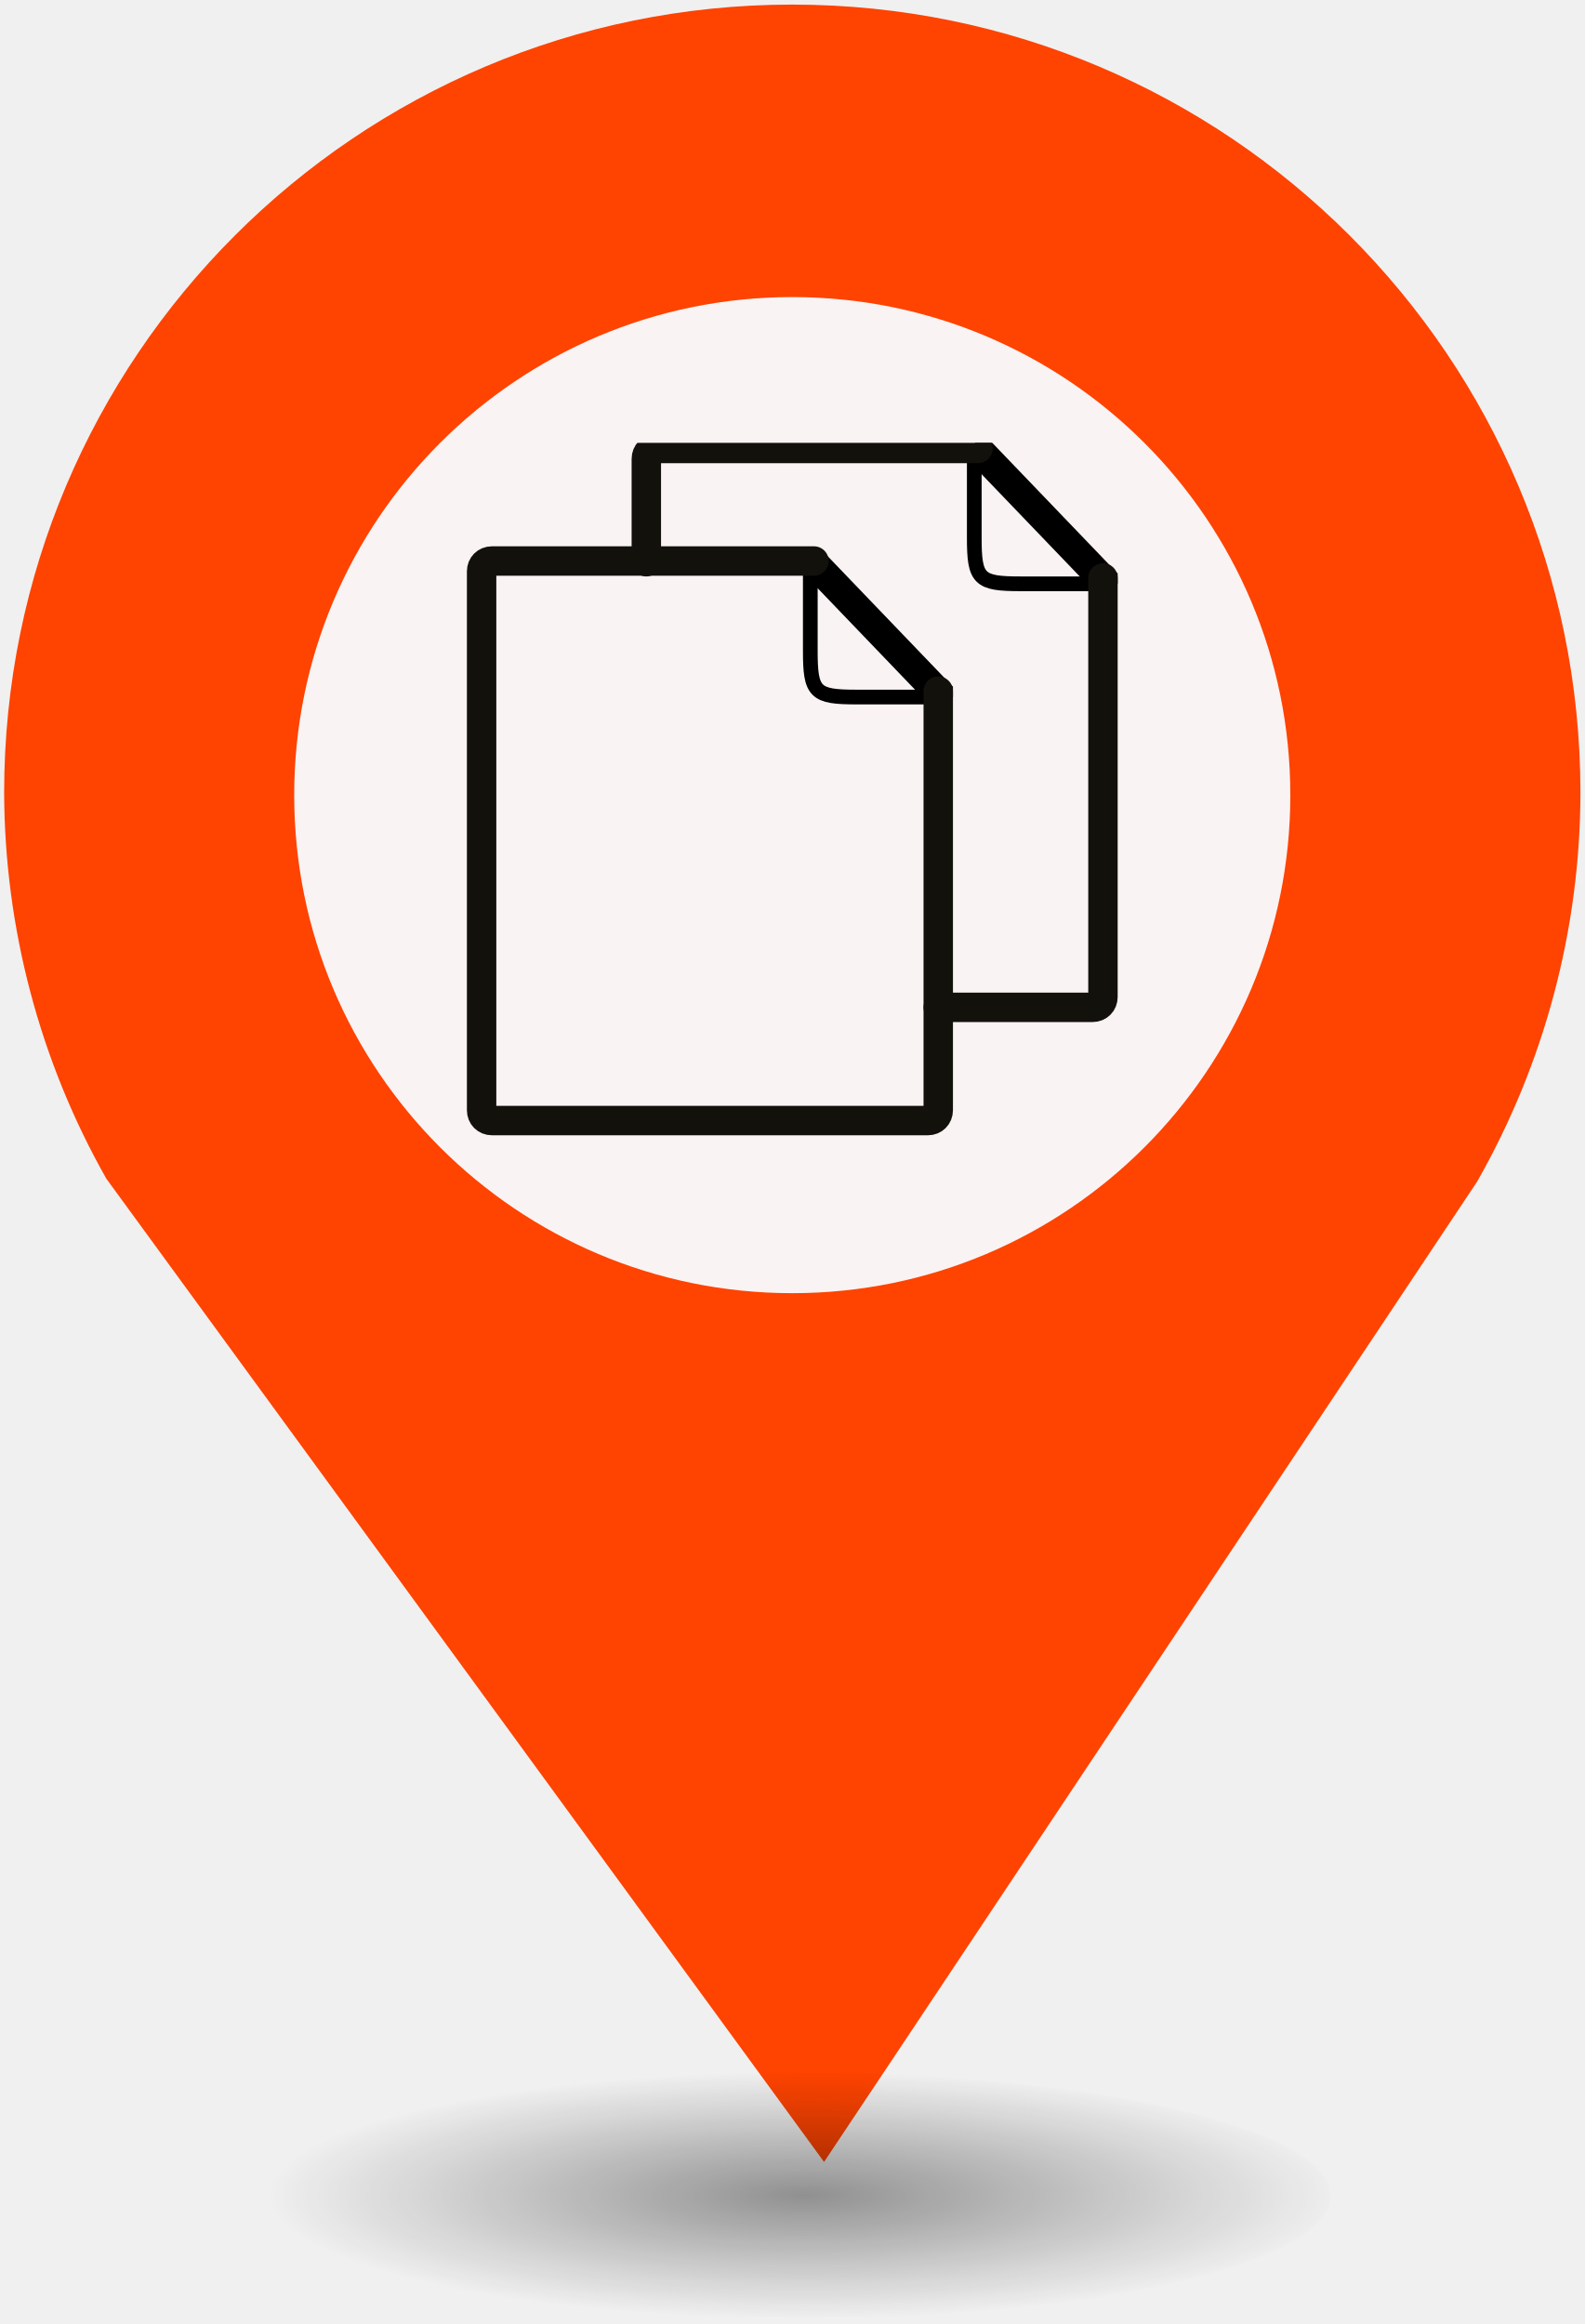
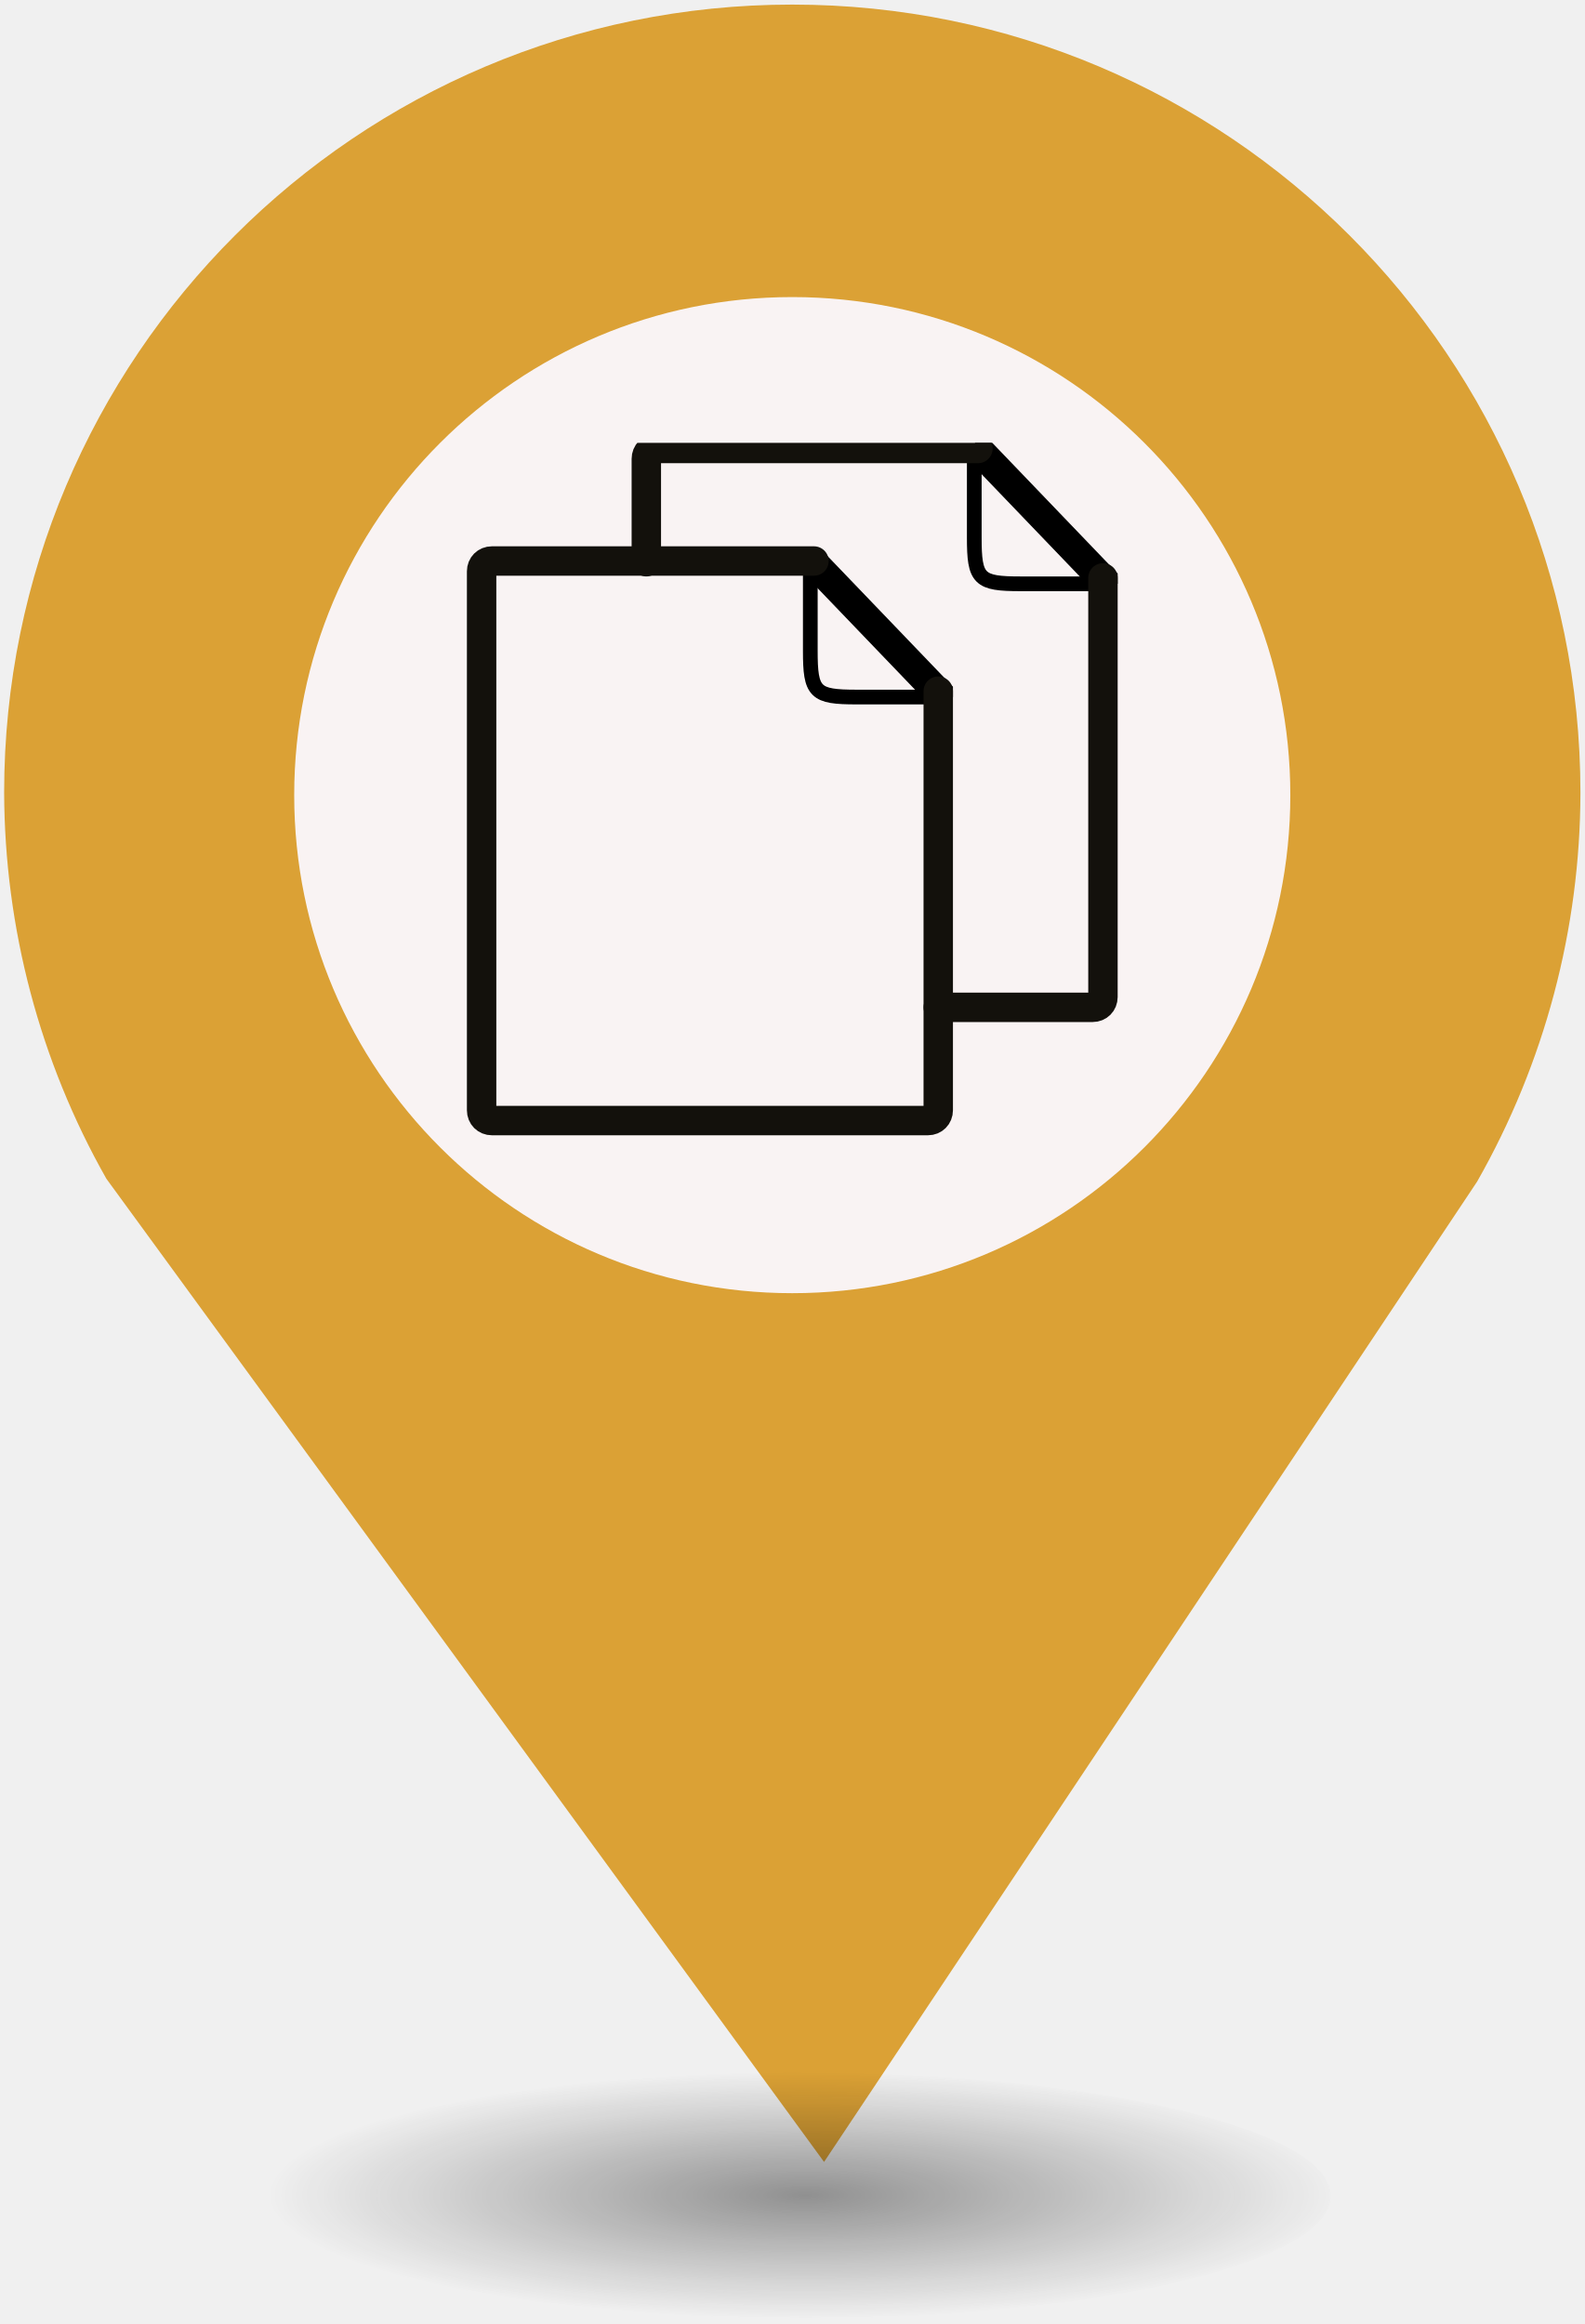
<svg xmlns="http://www.w3.org/2000/svg" height="44px" width="30px" version="1.1" viewBox="0 0 29.989 43.988" id="svg16">
  <defs id="defs7">
    <radialGradient id="a" gradientUnits="userSpaceOnUse" cy="127.6" cx="-42.75" gradientTransform="matrix(4.274964,0,0,0.98163,197.9983,-82.0888)" r="2.384">
      <stop stop-color="#010101" offset="0" id="stop2" />
      <stop stop-opacity="0" stop-color="#090909" offset="1" id="stop4" />
    </radialGradient>
  </defs>
  <g id="g26" transform="translate(-2.0760358e-7,-1.618116)">
-     <path style="fill:#FF4300;stroke-width:4.275" id="path9" d="m 14.994,1.705 c -8.239,0 -14.917,6.678 -14.917,14.917 0.009,2.562 0.673,5.079 1.935,7.307 L 15.596,42.539 27.956,23.984 c 1.278,-2.244 1.952,-4.78 1.956,-7.362 C 29.911,8.383 23.233,1.705 14.994,1.705 Z" />
+     <path style="fill:#dba135;stroke-width:4.275" id="path9" d="m 14.994,1.705 c -8.239,0 -14.917,6.678 -14.917,14.917 0.009,2.562 0.673,5.079 1.935,7.307 L 15.596,42.539 27.956,23.984 c 1.278,-2.244 1.952,-4.78 1.956,-7.362 C 29.911,8.383 23.233,1.705 14.994,1.705 Z" />
    <circle style="fill:#f9f3f3;stroke-width:4.275" id="circle11" r="9.427" cx="14.994" cy="16.668" />
    <ellipse style="opacity:0.4;fill:url(#a);stroke-width:4.275" id="ellipse13" cx="14.994" cy="43.18" ry="2.339" rx="10.193" />
    <rect style="fill:none;stroke-width:4.275" x="8.259" y="9.828" width="13.472" height="13.369" ry="0" rx="0" id="replace" />
    <svg version="1.1" x="8.5" y="10" viewBox="0 0 100 100" xml:space="preserve" id="svg22" width="100" height="100">
      <defs id="defs26" />
      <style type="text/css" id="style2">
	.st0{fill:none;stroke:#2B2523;stroke-width:2;stroke-miterlimit:10;}
	.st1{fill:none;stroke:#13110C;stroke-width:4;stroke-linecap:round;stroke-linejoin:round;stroke-miterlimit:10;}
	.st2{fill:none;stroke:#000000;stroke-width:4;stroke-miterlimit:10;}
	.st3{fill:#FFFFFF;stroke:#000000;stroke-width:4;stroke-miterlimit:10;}
	.st4{fill:none;stroke:#13110C;stroke-width:2;stroke-linecap:round;stroke-linejoin:round;stroke-miterlimit:10;}
	.st5{fill:none;stroke:#000000;stroke-width:2;stroke-miterlimit:10;}
	.st6{fill:#FFFFFF;}
	.st7{fill:none;stroke:#13110C;stroke-width:2;stroke-linecap:square;stroke-miterlimit:10;}
	.st8{fill:none;stroke:#2B2523;stroke-width:4;stroke-linecap:round;stroke-linejoin:round;stroke-miterlimit:10;}
	.st9{fill:none;stroke:#2B2523;stroke-width:2;stroke-linejoin:round;stroke-miterlimit:10;}
	.st10{fill:#010202;}
	.st11{fill:#13110C;}
	.st12{fill:none;stroke:#13110C;stroke-miterlimit:10;}
	.st13{fill:none;stroke:#13110C;stroke-linecap:square;stroke-miterlimit:10;}
	.st14{fill:none;stroke:#13110C;stroke-width:4;stroke-linecap:round;stroke-linejoin:round;stroke-miterlimit:5;}
	.st15{fill:none;stroke:#13110C;stroke-width:2;stroke-linecap:round;stroke-linejoin:round;stroke-miterlimit:5;}
	.st16{fill:none;stroke:#13110C;stroke-width:2;stroke-miterlimit:10;}
	.st17{fill:#2B2523;}
	.st18{fill:#FFFFFF;stroke:#000000;stroke-width:2;stroke-miterlimit:10;}
	.st19{fill:none;stroke:#2B2523;stroke-width:4;stroke-linejoin:round;stroke-miterlimit:10;}
</style>
      <g id="g37" transform="matrix(0.1391755,0,0,0.1391755,-0.1511693,3.099612)">
        <polyline transform="translate(0,-25)" style="fill:none;stroke:#000000;stroke-width:4;stroke-miterlimit:10" id="polyline4" points="50.2,19.3 50.9,19.3 67.6,36.7 67.6,37.3 " class="st2" />
        <path style="fill:none;stroke:#000000;stroke-width:2;stroke-miterlimit:10" id="path6" d="M 67.6,12.3 H 56.5 C 50.8,12.3 50.2,11.7 50.2,6 V -5.7" class="st5" />
        <path style="fill:none;stroke:#13110c;stroke-width:4;stroke-linecap:round;stroke-linejoin:round;stroke-miterlimit:10" id="path8" d="m 67.6,11.5 v 57 c 0,0.8 -0.6,1.4 -1.4,1.4 H 6.9 C 6.1,69.9 5.5,69.3 5.5,68.5 V -4.8 c 0,-0.8 0.6,-1.4 1.4,-1.4 h 43.8" class="st1" />
        <polyline transform="translate(0,-25)" style="fill:none;stroke:#000000;stroke-width:4;stroke-miterlimit:10" id="polyline10" points="72.6,3.9 73.3,3.9 90,21.3 90,21.9 " class="st2" />
        <path style="fill:none;stroke:#000000;stroke-width:2;stroke-miterlimit:10" id="path12" d="M 90,-3.1 H 78.8 c -5.7,0 -6.3,-0.6 -6.3,-6.3 v -11.7" class="st5" />
        <path style="fill:none;stroke:#13110c;stroke-width:4;stroke-linecap:round;stroke-linejoin:round;stroke-miterlimit:10" id="path14" d="m 27.9,-6.1 v -14 c 0,-0.8 0.6,-1.4 1.4,-1.4 H 73" class="st1" />
        <path style="fill:none;stroke:#13110c;stroke-width:4;stroke-linecap:round;stroke-linejoin:round;stroke-miterlimit:10" id="path16" d="m 90,-3.9 v 57 c 0,0.8 -0.6,1.4 -1.4,1.4 h -21" class="st1" />
      </g>
    </svg>
  </g>
</svg>
